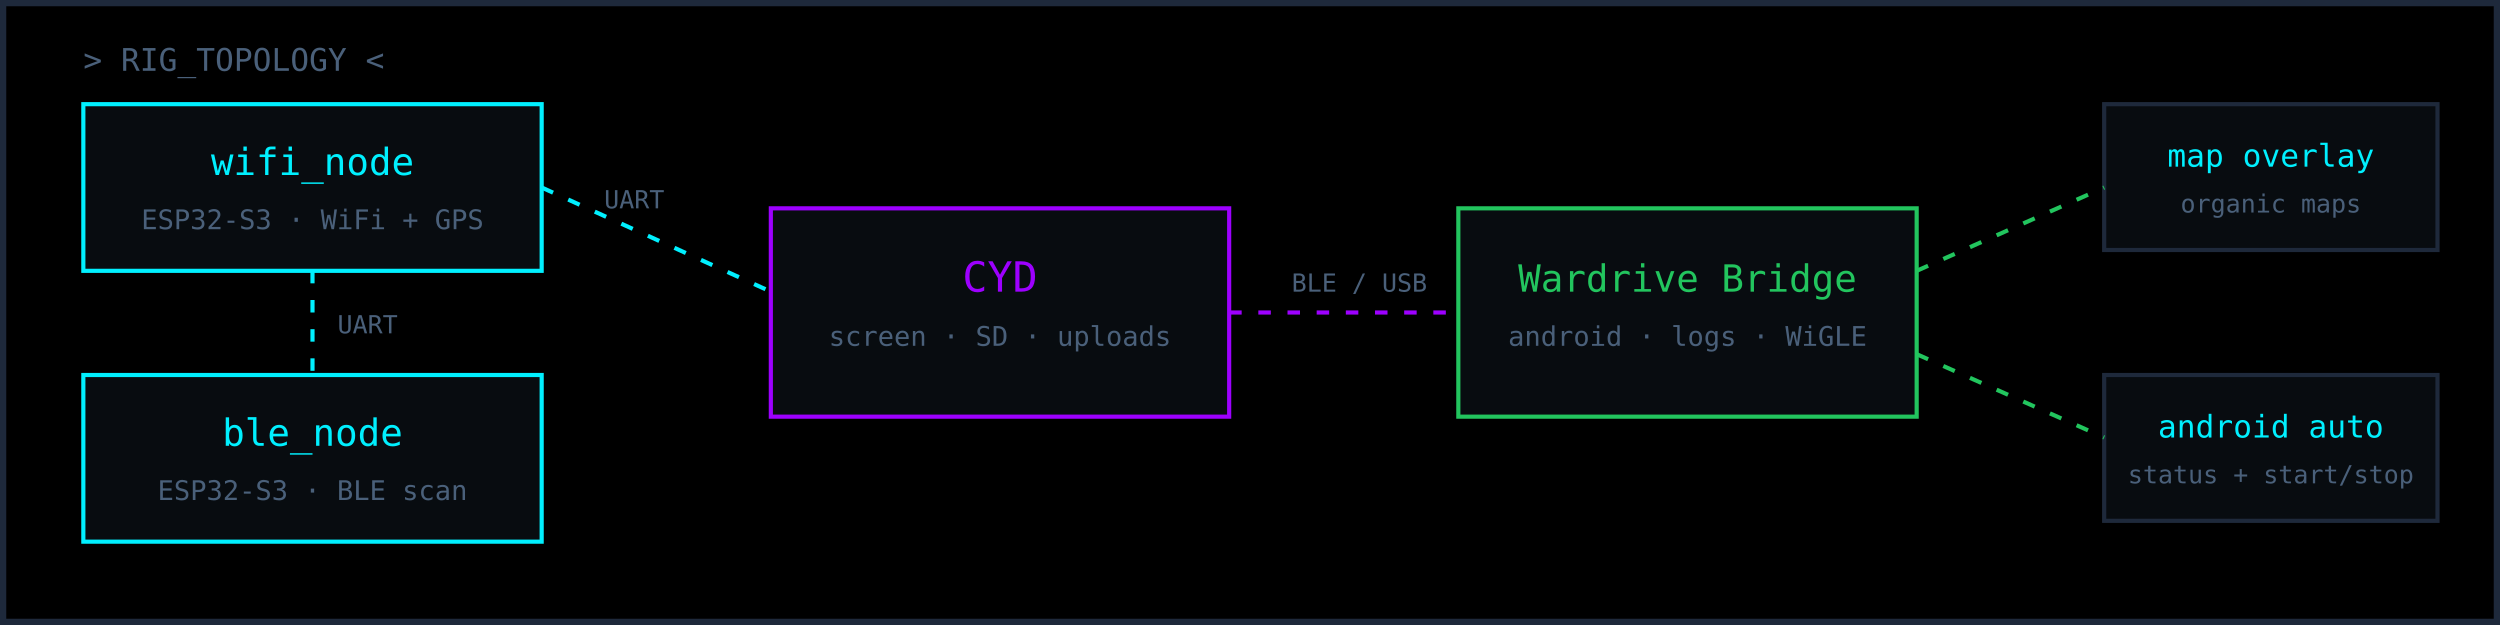
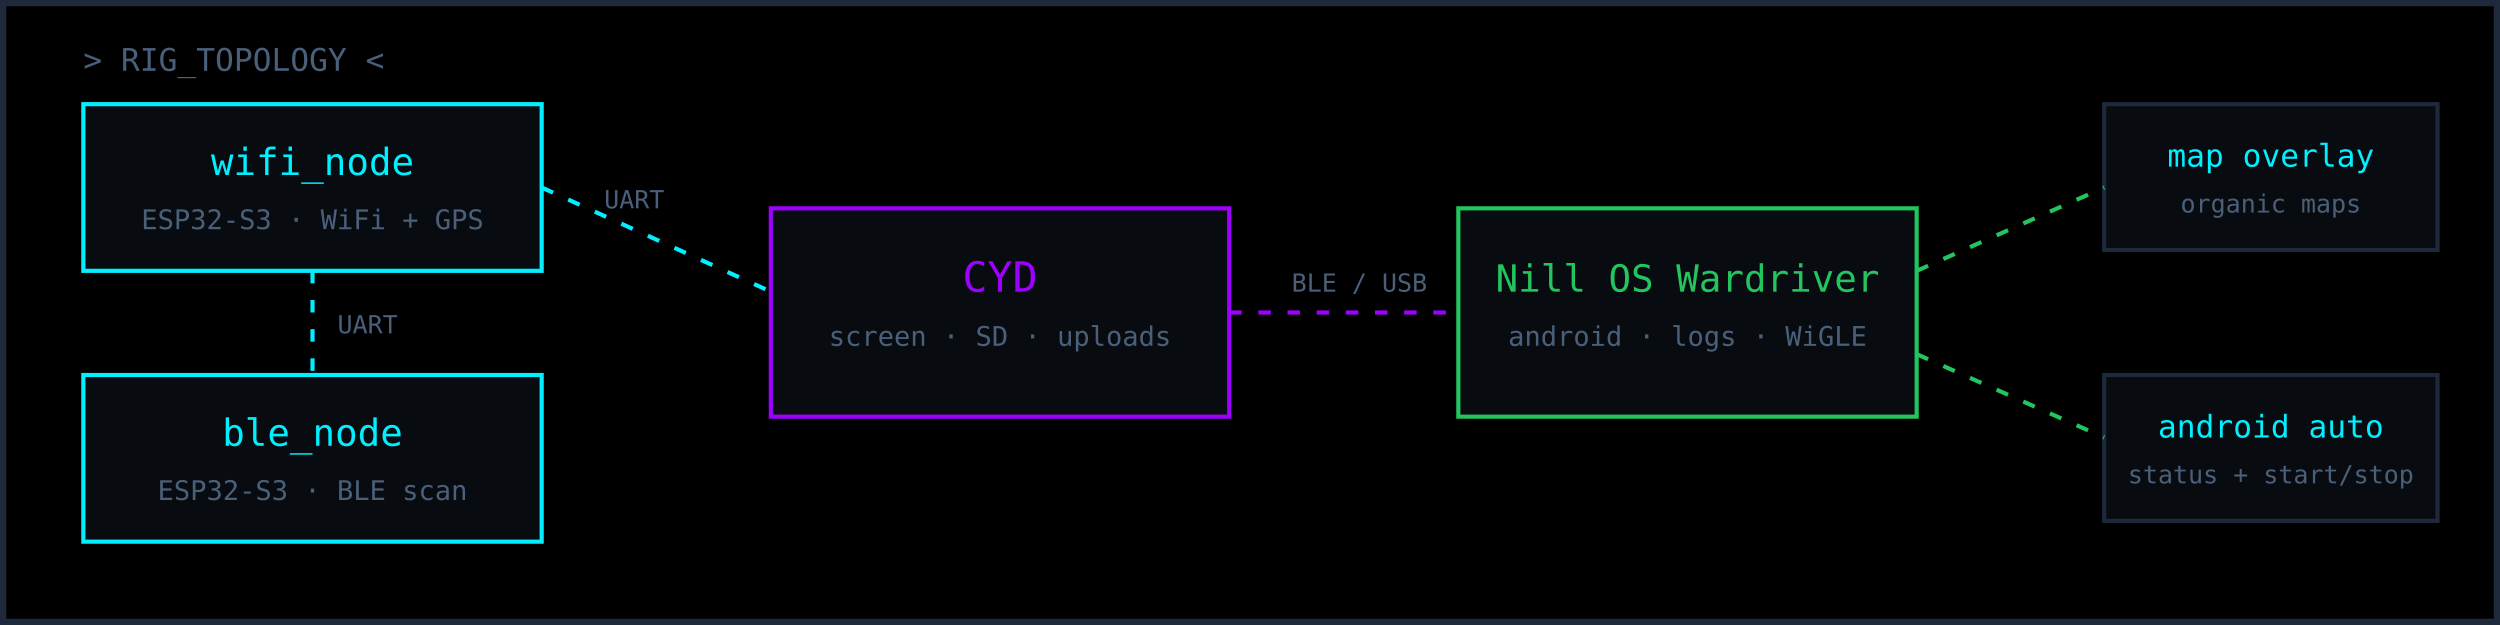
<svg xmlns="http://www.w3.org/2000/svg" width="1200" height="300" viewBox="0 0 1200 300" role="img" aria-label="Rig diagram: ble_node and wifi_node wired to the CYD, the CYD linked to the phone over BLE, the phone feeding Organic Maps and Android Auto">
  <style>
    .mono { font-family: ui-monospace, 'SFMono-Regular', 'DejaVu Sans Mono', Menlo, Consolas, monospace; }
    .flow { stroke-dasharray: 6 8; animation: dash 1.2s linear infinite; }
    @keyframes dash { to { stroke-dashoffset: -14; } }
  </style>
  <rect width="1200" height="300" fill="#000000" />
  <rect x="1.5" y="1.5" width="1197" height="297" fill="none" stroke="#1E293B" stroke-width="3" />
  <g class="mono">
    <rect x="40" y="50" width="220" height="80" fill="#080C10" stroke="#00F0FF" stroke-width="2" />
    <text x="150" y="84" font-size="18" fill="#00F0FF" text-anchor="middle">wifi_node</text>
    <text x="150" y="110" font-size="13" fill="#4A607A" text-anchor="middle">ESP32-S3 · WiFi + GPS</text>
    <rect x="40" y="180" width="220" height="80" fill="#080C10" stroke="#00F0FF" stroke-width="2" />
    <text x="150" y="214" font-size="18" fill="#00F0FF" text-anchor="middle">ble_node</text>
    <text x="150" y="240" font-size="13" fill="#4A607A" text-anchor="middle">ESP32-S3 · BLE scan</text>
    <rect x="370" y="100" width="220" height="100" fill="#080C10" stroke="#9D00FF" stroke-width="2" />
    <text x="480" y="140" font-size="20" fill="#9D00FF" text-anchor="middle">CYD</text>
    <text x="480" y="166" font-size="13" fill="#4A607A" text-anchor="middle">screen · SD · uploads</text>
    <rect x="700" y="100" width="220" height="100" fill="#080C10" stroke="#22C55E" stroke-width="2" />
-     <text x="810" y="140" font-size="18" fill="#22C55E" text-anchor="middle">Wardrive Bridge</text>
+     <text x="810" y="140" font-size="18" fill="#22C55E" text-anchor="middle">Nill OS Wardriver</text>
    <text x="810" y="166" font-size="13" fill="#4A607A" text-anchor="middle">android · logs · WiGLE</text>
    <rect x="1010" y="50" width="160" height="70" fill="#080C10" stroke="#1E293B" stroke-width="2" />
    <text x="1090" y="80" font-size="15" fill="#00F0FF" text-anchor="middle">map overlay</text>
    <text x="1090" y="102" font-size="12" fill="#4A607A" text-anchor="middle">organic maps</text>
    <rect x="1010" y="180" width="160" height="70" fill="#080C10" stroke="#1E293B" stroke-width="2" />
    <text x="1090" y="210" font-size="15" fill="#00F0FF" text-anchor="middle">android auto</text>
    <text x="1090" y="232" font-size="12" fill="#4A607A" text-anchor="middle">status + start/stop</text>
    <line x1="150" y1="130" x2="150" y2="180" stroke="#00F0FF" stroke-width="2" class="flow" />
    <text x="162" y="160" font-size="12" fill="#4A607A">UART</text>
    <line x1="260" y1="90" x2="370" y2="140" stroke="#00F0FF" stroke-width="2" class="flow" />
    <text x="290" y="100" font-size="12" fill="#4A607A">UART</text>
    <line x1="590" y1="150" x2="700" y2="150" stroke="#9D00FF" stroke-width="2" class="flow" />
    <text x="620" y="140" font-size="12" fill="#4A607A">BLE / USB</text>
    <line x1="920" y1="130" x2="1010" y2="90" stroke="#22C55E" stroke-width="2" class="flow" />
    <line x1="920" y1="170" x2="1010" y2="210" stroke="#22C55E" stroke-width="2" class="flow" />
    <text x="40" y="34" font-size="15" fill="#4A607A">&gt; RIG_TOPOLOGY &lt;</text>
  </g>
</svg>
